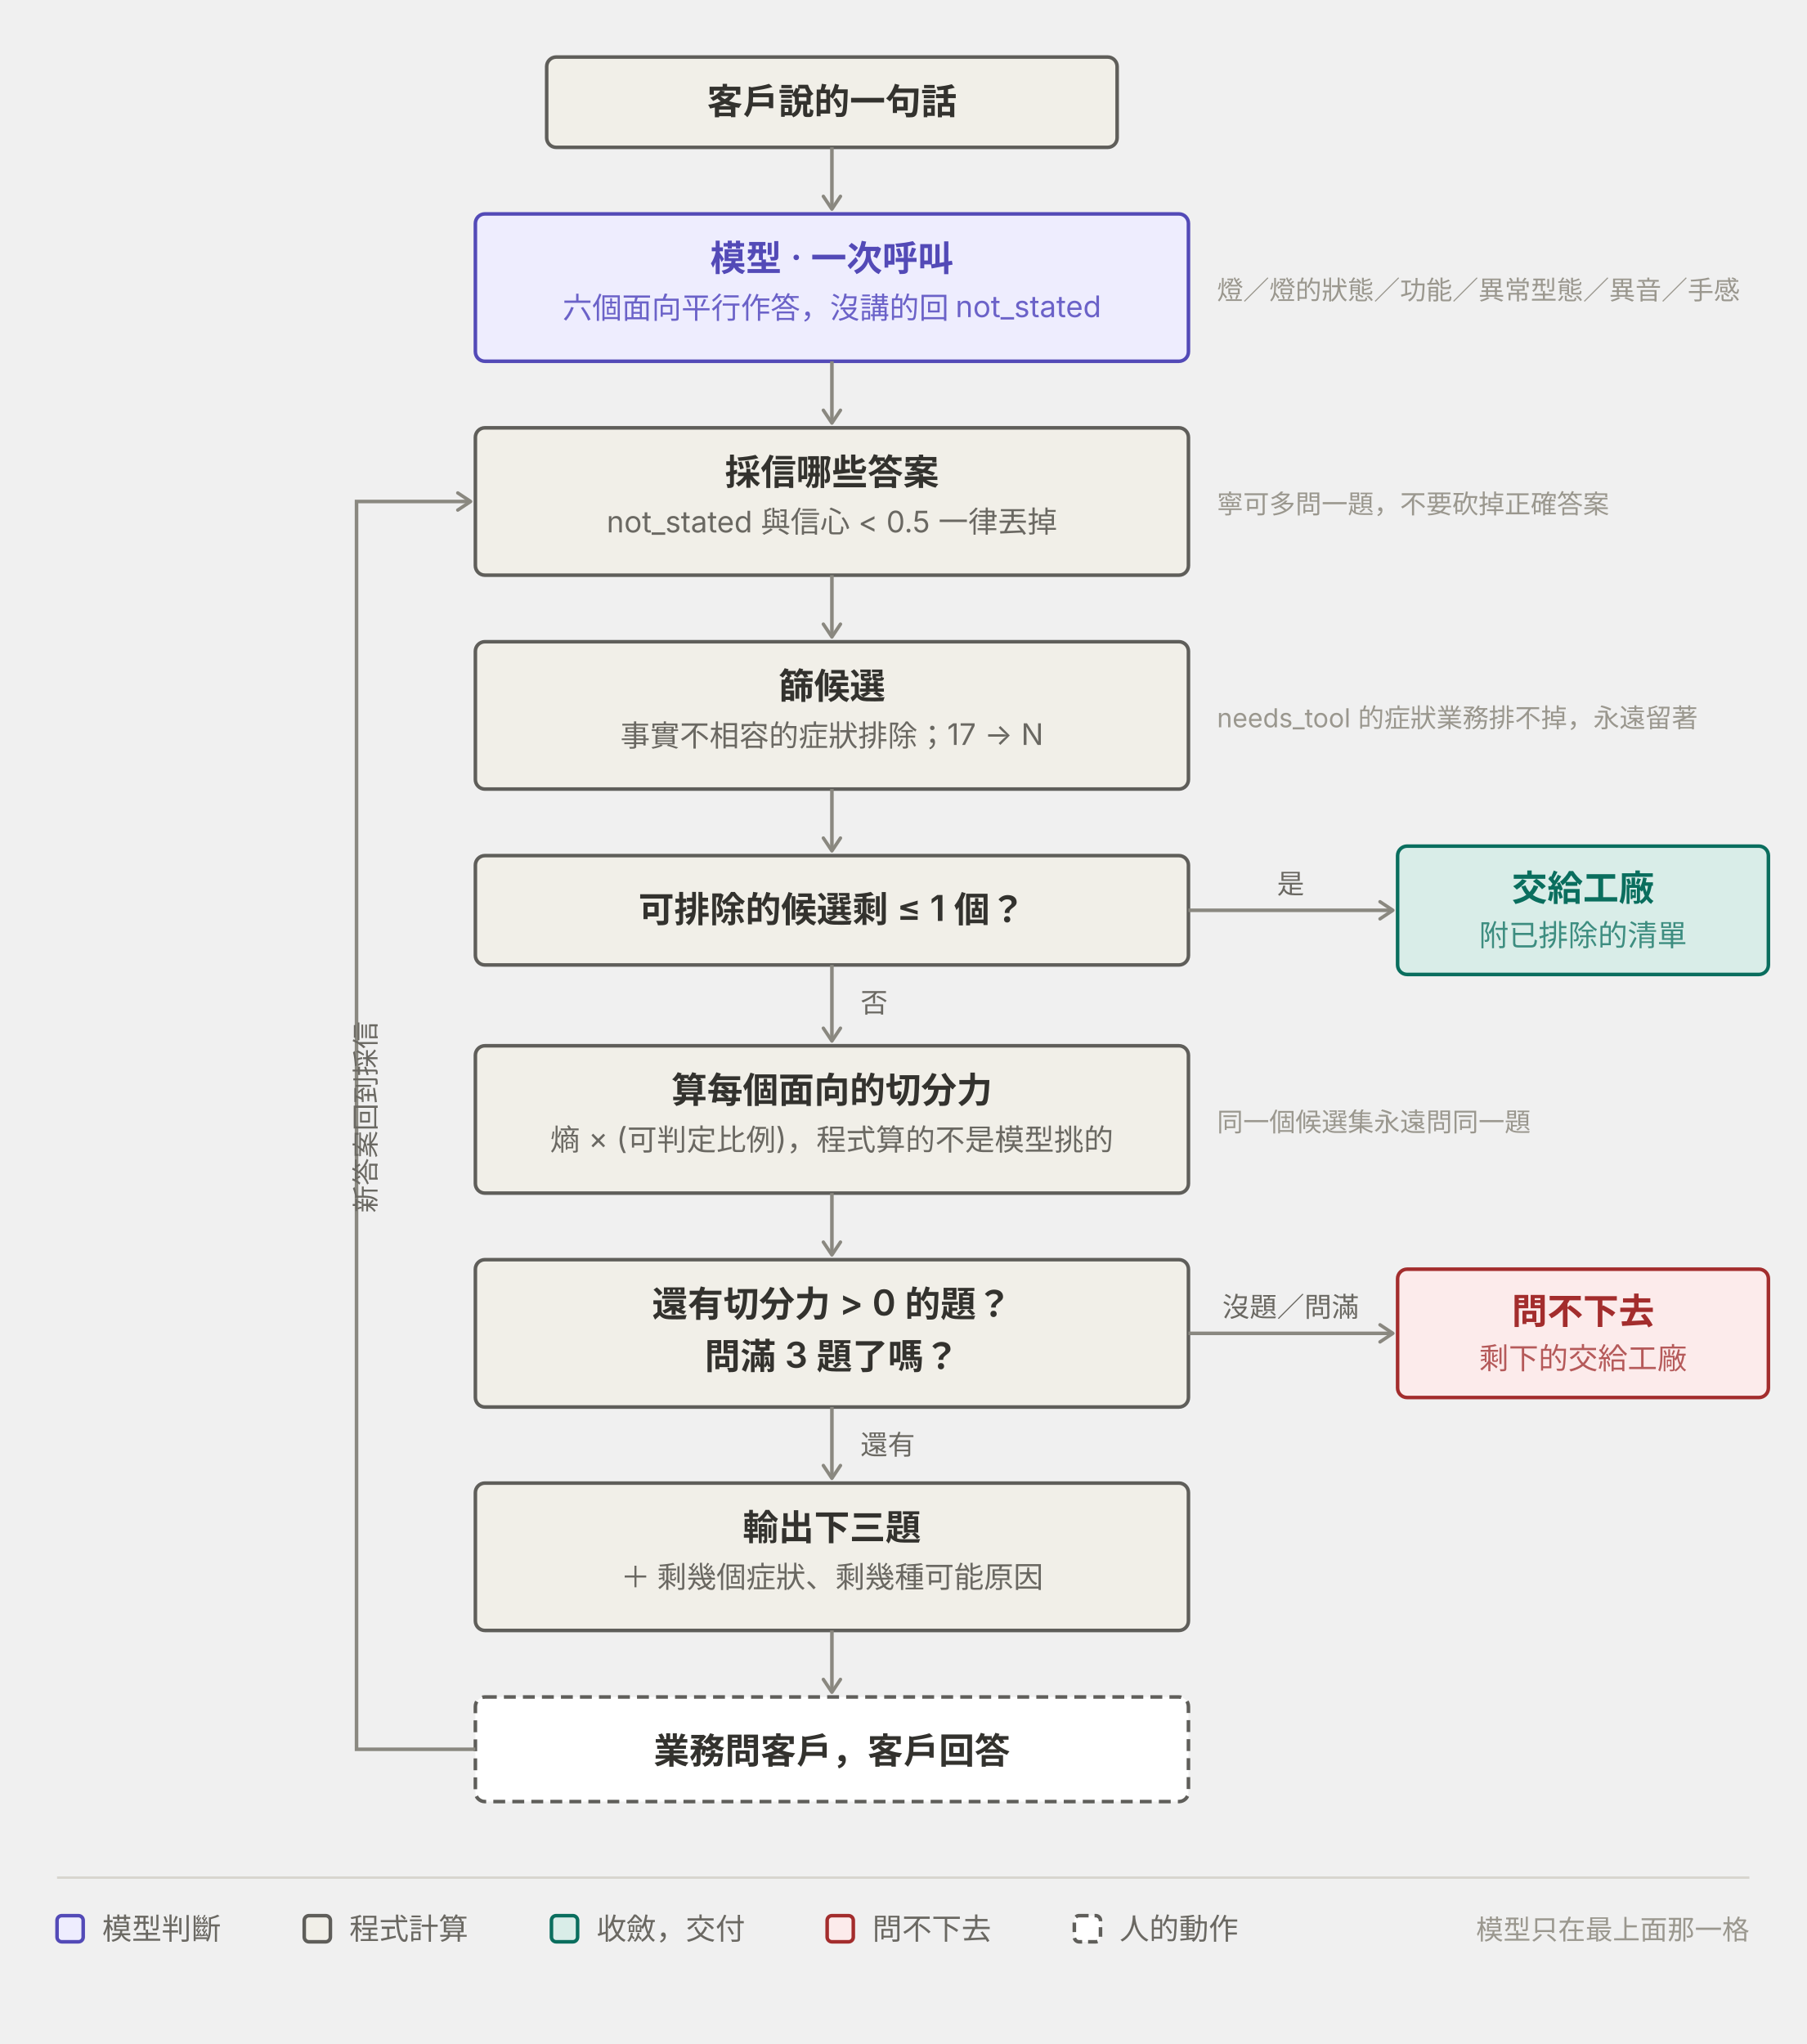
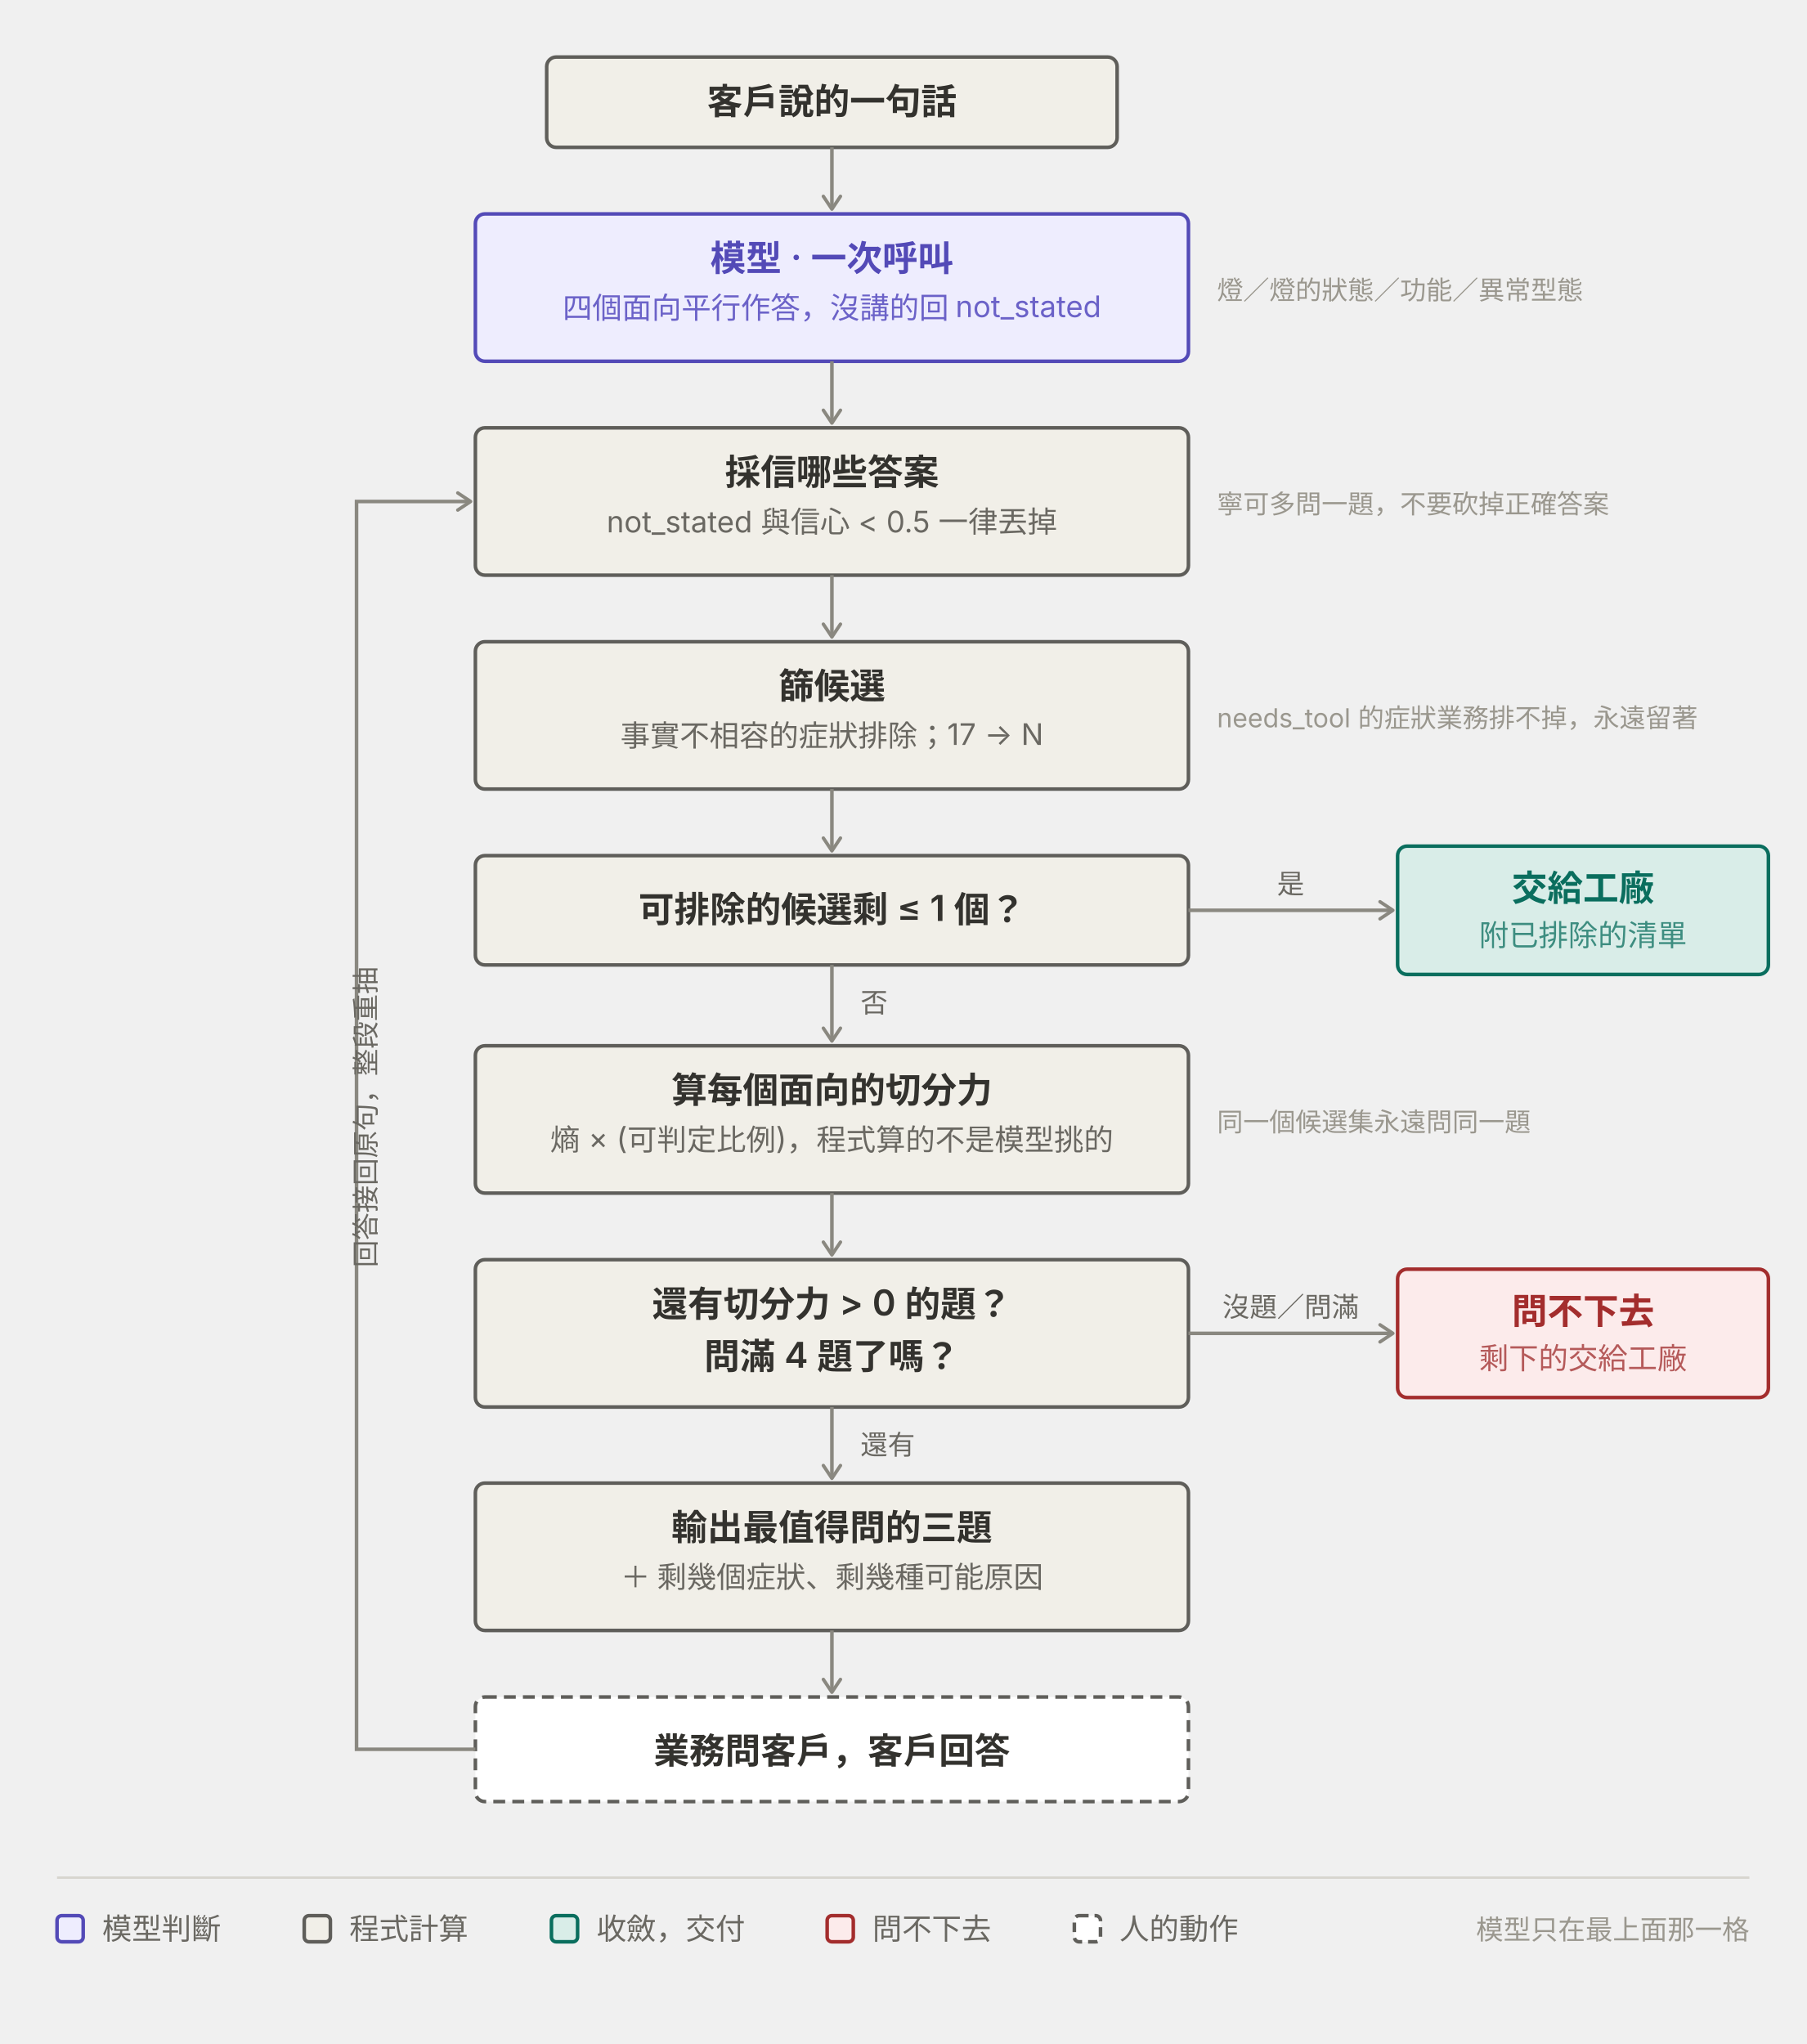
<svg xmlns="http://www.w3.org/2000/svg" width="100%" viewBox="0 0 760 860" role="img" font-family="Noto Sans TC, PingFang TC, Microsoft JhengHei, -apple-system, system-ui, sans-serif">
  <defs>
    <marker id="a" viewBox="0 0 10 10" refX="8" refY="5" markerWidth="6" markerHeight="6" orient="auto-start-reverse">
      <path d="M2 1L8 5L2 9" fill="none" stroke="context-stroke" stroke-width="1.6" stroke-linecap="round" stroke-linejoin="round" />
    </marker>
  </defs>
  <style>
  .box   { stroke-width: 1.5; rx: 4; }
  .model { fill: #EEEDFE; stroke: #534AB7; }
  .code  { fill: #F1EFE8; stroke: #5F5E5A; }
  .done  { fill: #D9EDE8; stroke: #0A6E5E; }
  .stop  { fill: #FCEBEB; stroke: #A32D2D; }
  .human { fill: #FFFFFF; stroke: #5F5E5A; stroke-dasharray: 5 3; }
  .t     { font-size: 15px; font-weight: 600; }
  .s     { font-size: 12.5px; }
  .tm    { fill: #534AB7; } .sm { fill: #6B62C8; }
  .tc    { fill: #33322E; } .sc { fill: #6A6862; }
  .td    { fill: #0A6E5E; } .sd { fill: #3D8D80; }
  .ts    { fill: #A32D2D; } .ss { fill: #B55A5A; }
  .mono  { font-family: "IBM Plex Mono", Menlo, monospace; font-size: 11.5px; }
  .edge  { stroke: #8A8880; stroke-width: 1.5; fill: none; }
  .lbl   { font-size: 11.5px; fill: #6A6862; }
  .note  { font-size: 11px; fill: #9A978E; }
</style>
  <rect class="box code" x="230" y="24" width="240" height="38" />
  <text class="t tc" x="350" y="48" text-anchor="middle">客戶說的一句話</text>
  <path class="edge" d="M350 62 L350 88" marker-end="url(#a)" />
  <rect class="box model" x="200" y="90" width="300" height="62" />
  <text class="t tm" x="350" y="114" text-anchor="middle">模型 · 一次呼叫</text>
-   <text class="s sm" x="350" y="134" text-anchor="middle">六個面向平行作答，沒講的回 not_stated</text>
-   <text class="note" x="512" y="126">燈／燈的狀態／功能／異常型態／異音／手感</text>
+   <text class="s sm" x="350" y="134" text-anchor="middle">四個面向平行作答，沒講的回 not_stated</text>
+   <text class="note" x="512" y="126">燈／燈的狀態／功能／異常型態</text>
  <path class="edge" d="M350 152 L350 178" marker-end="url(#a)" />
  <rect class="box code" x="200" y="180" width="300" height="62" />
  <text class="t tc" x="350" y="204" text-anchor="middle">採信哪些答案</text>
  <text class="s sc" x="350" y="224" text-anchor="middle">not_stated 與信心 &lt; 0.5 一律丟掉</text>
  <text class="note" x="512" y="216">寧可多問一題，不要砍掉正確答案</text>
  <path class="edge" d="M350 242 L350 268" marker-end="url(#a)" />
  <rect class="box code" x="200" y="270" width="300" height="62" />
  <text class="t tc" x="350" y="294" text-anchor="middle">篩候選</text>
  <text class="s sc" x="350" y="314" text-anchor="middle">事實不相容的症狀排除；17 → N</text>
  <text class="note" x="512" y="306">needs_tool 的症狀業務排不掉，永遠留著</text>
  <path class="edge" d="M350 332 L350 358" marker-end="url(#a)" />
  <rect class="box code" x="200" y="360" width="300" height="46" />
  <text class="t tc" x="350" y="388" text-anchor="middle">可排除的候選剩 ≤ 1 個？</text>
  <path class="edge" d="M500 383 L586 383" marker-end="url(#a)" />
  <text class="lbl" x="543" y="376" text-anchor="middle">是</text>
  <rect class="box done" x="588" y="356" width="156" height="54" />
  <text class="t td" x="666" y="379" text-anchor="middle">交給工廠</text>
  <text class="s sd" x="666" y="398" text-anchor="middle">附已排除的清單</text>
  <path class="edge" d="M350 406 L350 438" marker-end="url(#a)" />
  <text class="lbl" x="362" y="426">否</text>
  <rect class="box code" x="200" y="440" width="300" height="62" />
  <text class="t tc" x="350" y="464" text-anchor="middle">算每個面向的切分力</text>
  <text class="s sc" x="350" y="484" text-anchor="middle">熵 × (可判定比例)，程式算的不是模型挑的</text>
  <text class="note" x="512" y="476">同一個候選集永遠問同一題</text>
  <path class="edge" d="M350 502 L350 528" marker-end="url(#a)" />
  <rect class="box code" x="200" y="530" width="300" height="62" />
  <text class="t tc" x="350" y="554" text-anchor="middle">還有切分力 &gt; 0 的題？</text>
-   <text class="t tc" x="350" y="576" text-anchor="middle">問滿 3 題了嗎？</text>
+   <text class="t tc" x="350" y="576" text-anchor="middle">問滿 4 題了嗎？</text>
  <path class="edge" d="M500 561 L586 561" marker-end="url(#a)" />
  <text class="lbl" x="543" y="554" text-anchor="middle">沒題／問滿</text>
  <rect class="box stop" x="588" y="534" width="156" height="54" />
  <text class="t ts" x="666" y="557" text-anchor="middle">問不下去</text>
  <text class="s ss" x="666" y="576" text-anchor="middle">剩下的交給工廠</text>
  <path class="edge" d="M350 592 L350 622" marker-end="url(#a)" />
  <text class="lbl" x="362" y="612">還有</text>
  <rect class="box code" x="200" y="624" width="300" height="62" />
-   <text class="t tc" x="350" y="648" text-anchor="middle">輸出下三題</text>
+   <text class="t tc" x="350" y="648" text-anchor="middle">輸出最值得問的三題</text>
  <text class="s sc" x="350" y="668" text-anchor="middle">＋ 剩幾個症狀、剩幾種可能原因</text>
  <path class="edge" d="M350 686 L350 712" marker-end="url(#a)" />
  <rect class="box human" x="200" y="714" width="300" height="44" />
  <text class="t tc" x="350" y="742" text-anchor="middle">業務問客戶，客戶回答</text>
  <path class="edge" d="M200 736 L150 736 L150 211 L198 211" marker-end="url(#a)" />
-   <text class="lbl" x="158" y="470" transform="rotate(-90 158 470)" text-anchor="middle">新答案回到採信</text>
+   <text class="lbl" x="158" y="470" transform="rotate(-90 158 470)" text-anchor="middle">回答接回原句，整段重抽</text>
  <line x1="24" y1="790" x2="736" y2="790" stroke="#D7D5CE" stroke-width="1" />
  <rect x="24" y="806" width="11" height="11" rx="2" fill="#EEEDFE" stroke="#534AB7" stroke-width="1.5" />
  <text class="s sc" x="43" y="816">模型判斷</text>
  <rect x="128" y="806" width="11" height="11" rx="2" fill="#F1EFE8" stroke="#5F5E5A" stroke-width="1.5" />
  <text class="s sc" x="147" y="816">程式計算</text>
  <rect x="232" y="806" width="11" height="11" rx="2" fill="#D9EDE8" stroke="#0A6E5E" stroke-width="1.5" />
  <text class="s sc" x="251" y="816">收斂，交付</text>
  <rect x="348" y="806" width="11" height="11" rx="2" fill="#FCEBEB" stroke="#A32D2D" stroke-width="1.5" />
  <text class="s sc" x="367" y="816">問不下去</text>
  <rect x="452" y="806" width="11" height="11" rx="2" fill="#FFFFFF" stroke="#5F5E5A" stroke-width="1.5" stroke-dasharray="4 2.5" />
  <text class="s sc" x="471" y="816">人的動作</text>
  <text class="mono" x="736" y="816" text-anchor="end" fill="#9A978E">模型只在最上面那一格</text>
</svg>
